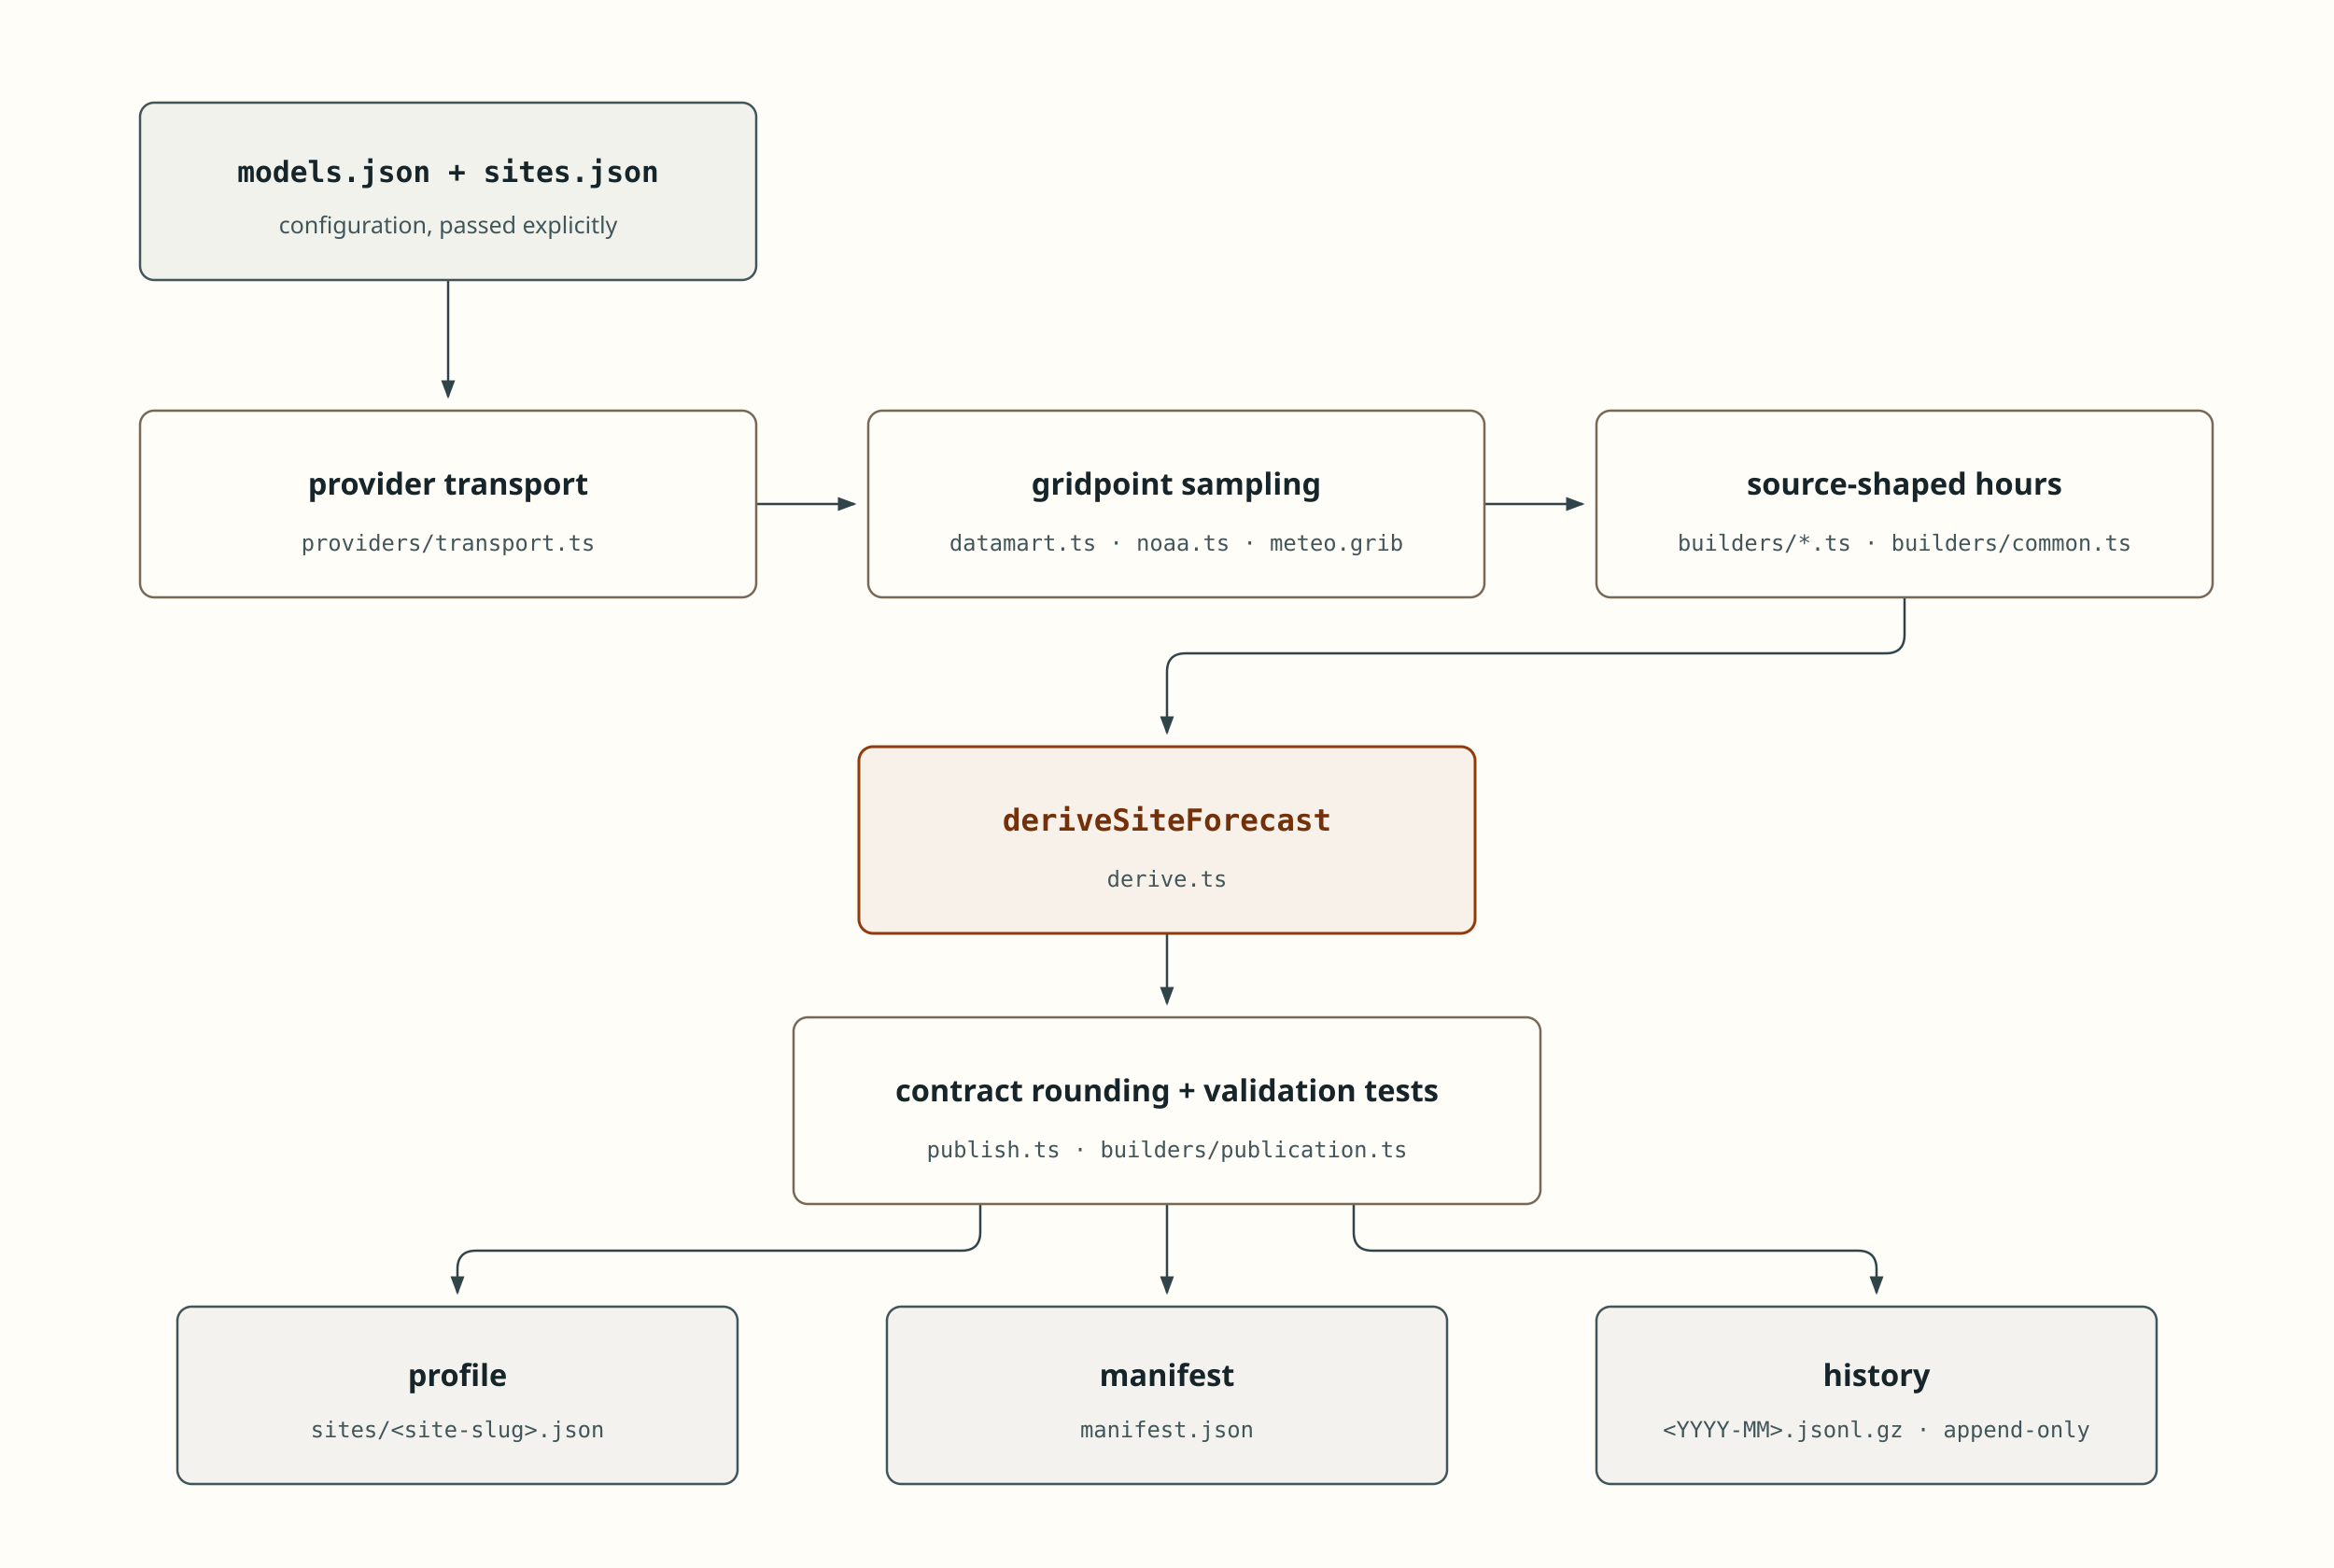
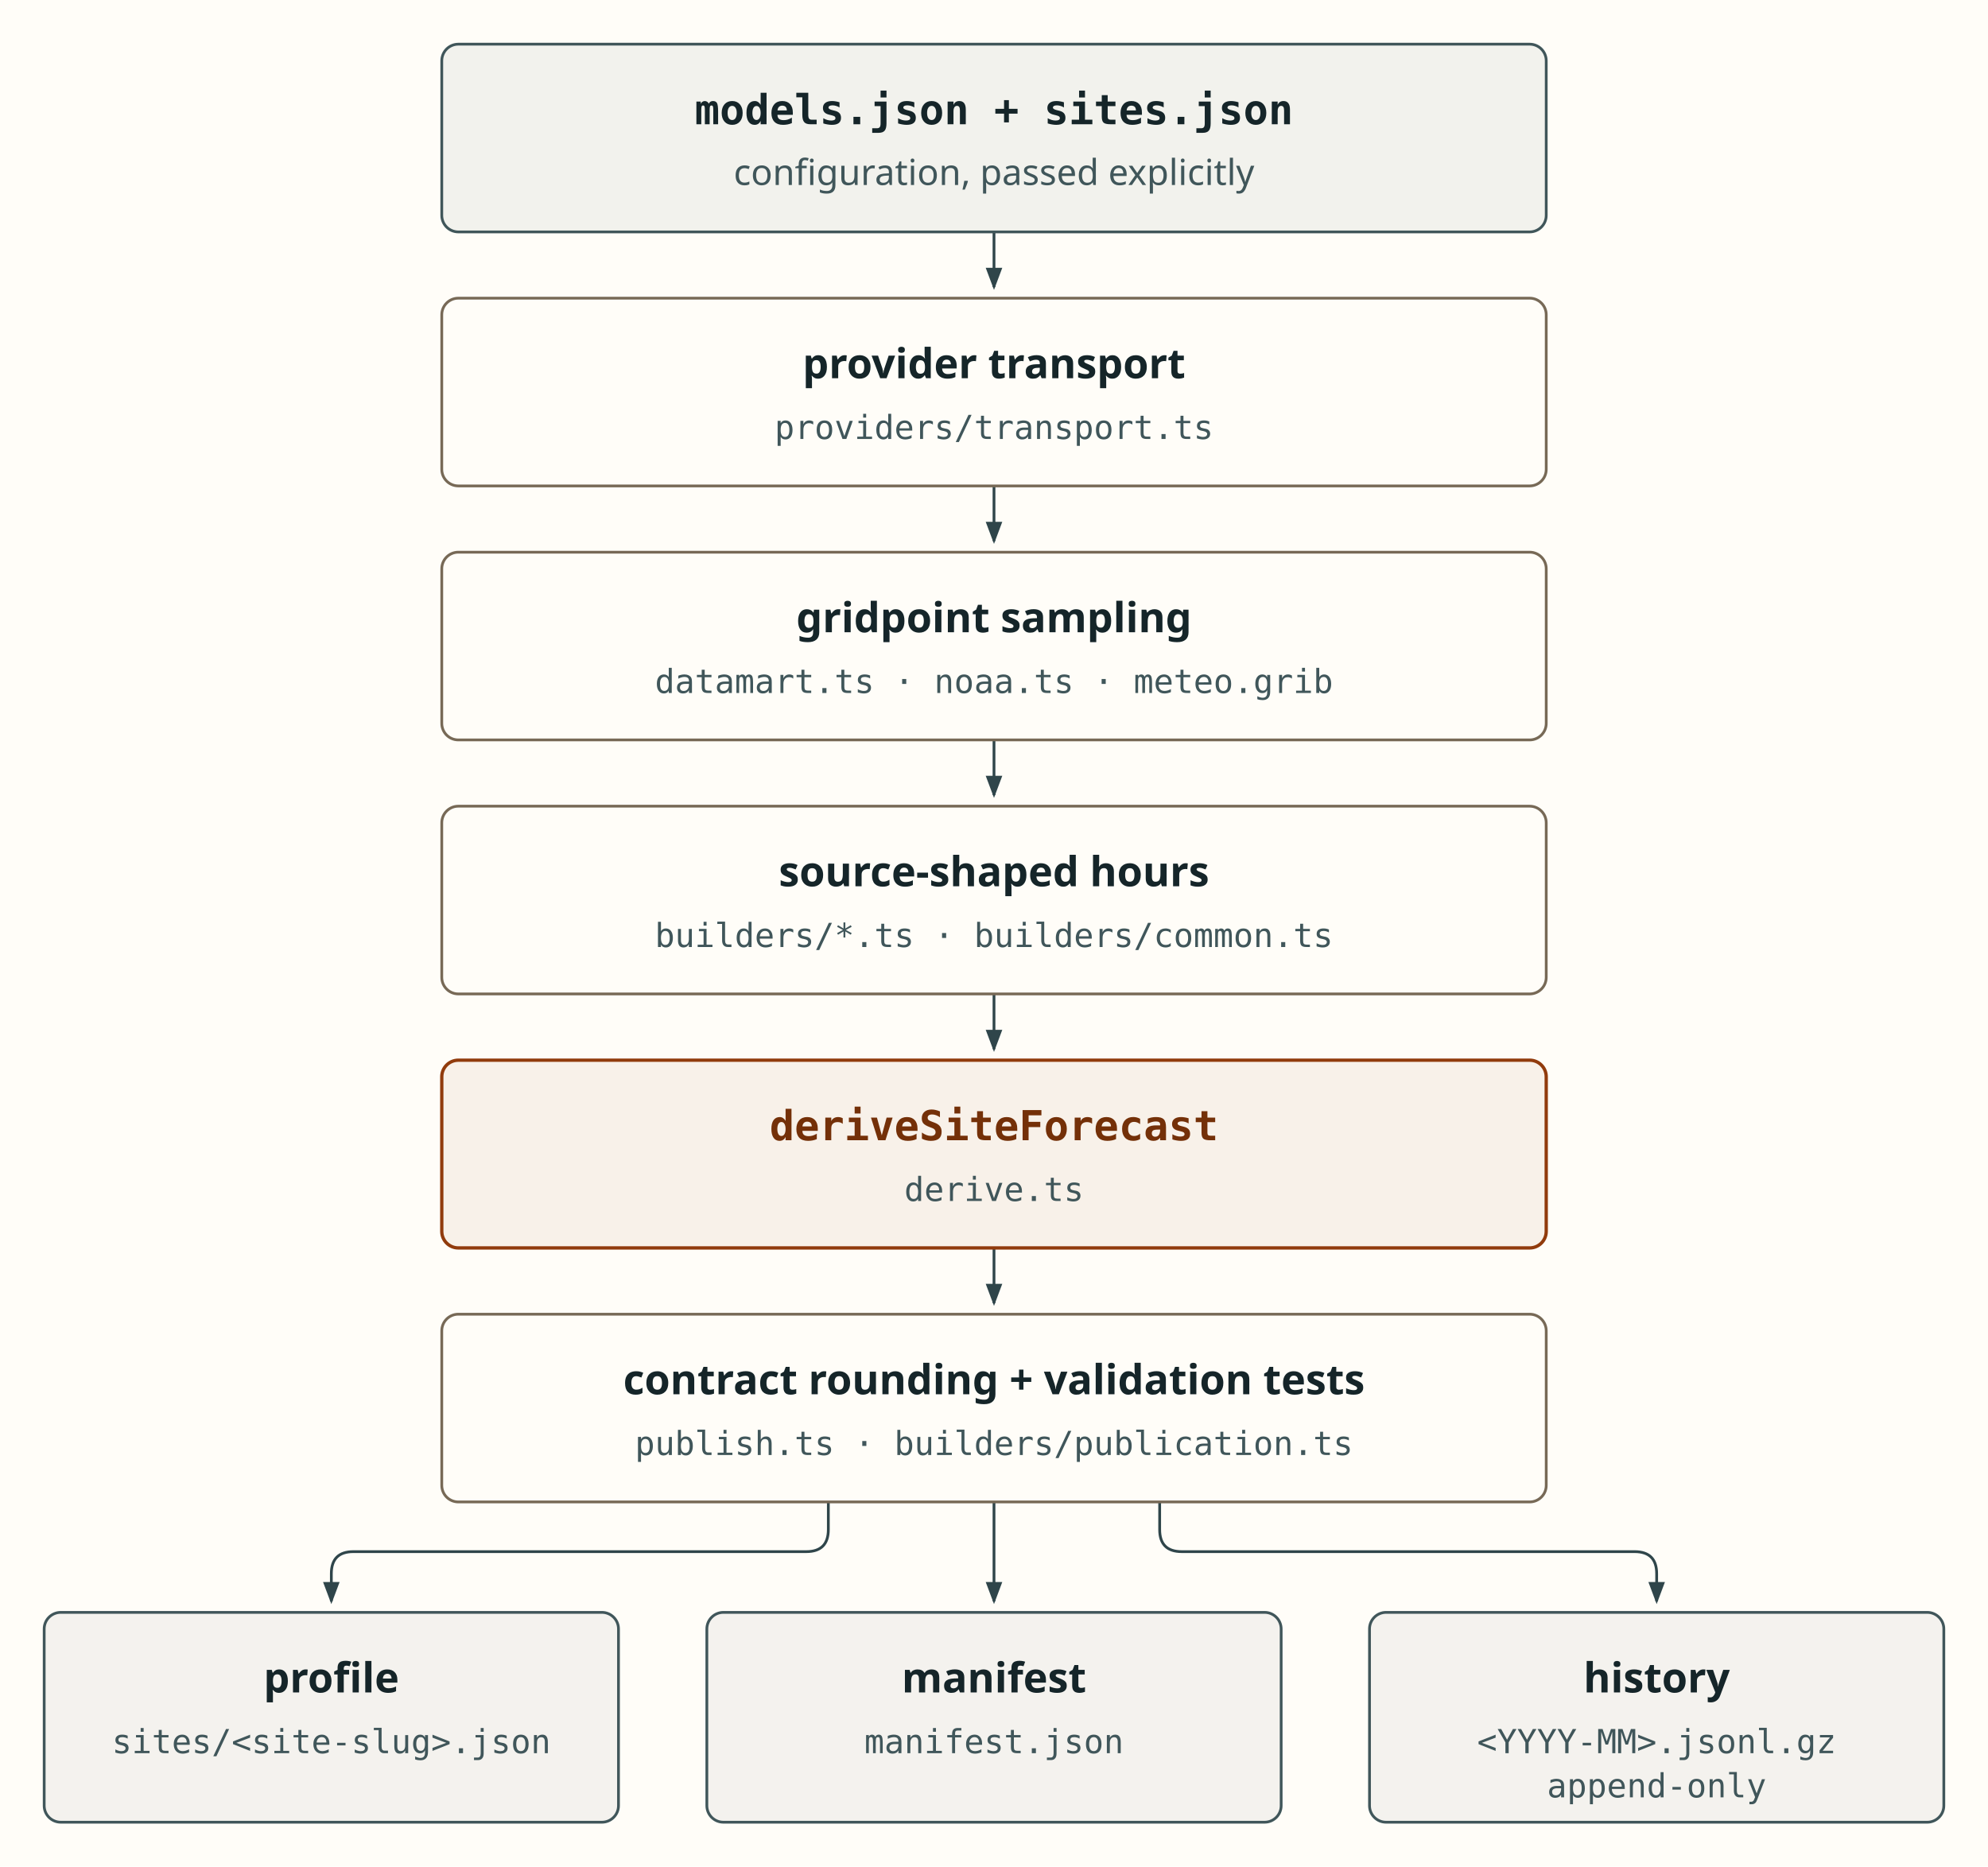
- <svg xmlns="http://www.w3.org/2000/svg" viewBox="0 0 1000 672">
+ <svg xmlns="http://www.w3.org/2000/svg" viewBox="0 0 720 676">
  <defs>
    <marker id="bstage-arrow" markerWidth="8" markerHeight="6" refX="7" refY="3" orient="auto">
      <polygon points="0 0, 8 3, 0 6" fill="#2f454a" />
    </marker>
  </defs>
-   <rect x="0" y="0" width="1000" height="672" fill="#fffdf8" />
-   <line x1="192" y1="120" x2="192" y2="170" stroke="#2f454a" stroke-width="1" marker-end="url(#bstage-arrow)" />
-   <line x1="324" y1="216" x2="366" y2="216" stroke="#2f454a" stroke-width="1" marker-end="url(#bstage-arrow)" />
-   <line x1="636" y1="216" x2="678" y2="216" stroke="#2f454a" stroke-width="1" marker-end="url(#bstage-arrow)" />
-   <path d="M 816 256 L 816 272 Q 816 280 808 280 L 508 280 Q 500 280 500 288 L 500 314" fill="none" stroke="#2f454a" stroke-width="1" marker-end="url(#bstage-arrow)" />
-   <line x1="500" y1="400" x2="500" y2="430" stroke="#2f454a" stroke-width="1" marker-end="url(#bstage-arrow)" />
-   <path d="M 420 516 L 420 528 Q 420 536 412 536 L 204 536 Q 196 536 196 544 L 196 554" fill="none" stroke="#2f454a" stroke-width="1" marker-end="url(#bstage-arrow)" />
-   <line x1="500" y1="516" x2="500" y2="554" stroke="#2f454a" stroke-width="1" marker-end="url(#bstage-arrow)" />
-   <path d="M 580 516 L 580 528 Q 580 536 588 536 L 796 536 Q 804 536 804 544 L 804 554" fill="none" stroke="#2f454a" stroke-width="1" marker-end="url(#bstage-arrow)" />
-   <rect x="60" y="44" width="264" height="76" rx="6" fill="#fffdf8" />
-   <rect x="60" y="44" width="264" height="76" rx="6" fill="rgba(47,69,74,0.06)" stroke="#40565a" stroke-width="1" />
-   <text x="192" y="78" fill="#152529" font-size="12.5" font-weight="600" font-family="'IBM Plex Mono', monospace" text-anchor="middle">models.json + sites.json</text>
-   <text x="192" y="100" fill="#40565a" font-size="10" font-family="'IBM Plex Sans', sans-serif" text-anchor="middle">configuration, passed explicitly</text>
-   <rect x="60" y="176" width="264" height="80" rx="6" fill="#fffdf8" />
-   <rect x="60" y="176" width="264" height="80" rx="6" fill="#fffdf8" stroke="#776956" stroke-width="1" />
-   <text x="192" y="212" fill="#152529" font-size="13" font-weight="600" font-family="'IBM Plex Sans', sans-serif" text-anchor="middle">provider transport</text>
-   <text x="192" y="236" fill="#40565a" font-size="9.5" font-family="'IBM Plex Mono', monospace" text-anchor="middle">providers/transport.ts</text>
-   <rect x="372" y="176" width="264" height="80" rx="6" fill="#fffdf8" />
-   <rect x="372" y="176" width="264" height="80" rx="6" fill="#fffdf8" stroke="#776956" stroke-width="1" />
-   <text x="504" y="212" fill="#152529" font-size="13" font-weight="600" font-family="'IBM Plex Sans', sans-serif" text-anchor="middle">gridpoint sampling</text>
-   <text x="504" y="236" fill="#40565a" font-size="9.5" font-family="'IBM Plex Mono', monospace" text-anchor="middle">datamart.ts · noaa.ts · meteo.grib</text>
-   <rect x="684" y="176" width="264" height="80" rx="6" fill="#fffdf8" />
-   <rect x="684" y="176" width="264" height="80" rx="6" fill="#fffdf8" stroke="#776956" stroke-width="1" />
-   <text x="816" y="212" fill="#152529" font-size="13" font-weight="600" font-family="'IBM Plex Sans', sans-serif" text-anchor="middle">source-shaped hours</text>
-   <text x="816" y="236" fill="#40565a" font-size="9.5" font-family="'IBM Plex Mono', monospace" text-anchor="middle">builders/*.ts · builders/common.ts</text>
-   <rect x="368" y="320" width="264" height="80" rx="6" fill="#fffdf8" />
-   <rect x="368" y="320" width="264" height="80" rx="6" fill="rgba(145,59,12,0.06)" stroke="#913b0c" stroke-width="1.2" />
-   <text x="500" y="356" fill="#743008" font-size="13" font-weight="600" font-family="'IBM Plex Mono', monospace" text-anchor="middle">deriveSiteForecast</text>
-   <text x="500" y="380" fill="#40565a" font-size="9.5" font-family="'IBM Plex Mono', monospace" text-anchor="middle">derive.ts</text>
-   <rect x="340" y="436" width="320" height="80" rx="6" fill="#fffdf8" />
-   <rect x="340" y="436" width="320" height="80" rx="6" fill="#fffdf8" stroke="#776956" stroke-width="1" />
-   <text x="500" y="472" fill="#152529" font-size="13" font-weight="600" font-family="'IBM Plex Sans', sans-serif" text-anchor="middle">contract rounding + validation tests</text>
-   <text x="500" y="496" fill="#40565a" font-size="9.5" font-family="'IBM Plex Mono', monospace" text-anchor="middle">publish.ts · builders/publication.ts</text>
-   <rect x="76" y="560" width="240" height="76" rx="6" fill="#fffdf8" />
-   <rect x="76" y="560" width="240" height="76" rx="6" fill="rgba(21,37,41,0.05)" stroke="#40565a" stroke-width="1" />
-   <text x="196" y="594" fill="#152529" font-size="13" font-weight="600" font-family="'IBM Plex Sans', sans-serif" text-anchor="middle">profile</text>
-   <text x="196" y="616" fill="#40565a" font-size="9.5" font-family="'IBM Plex Mono', monospace" text-anchor="middle">sites/&lt;site-slug&gt;.json</text>
-   <rect x="380" y="560" width="240" height="76" rx="6" fill="#fffdf8" />
-   <rect x="380" y="560" width="240" height="76" rx="6" fill="rgba(21,37,41,0.05)" stroke="#40565a" stroke-width="1" />
-   <text x="500" y="594" fill="#152529" font-size="13" font-weight="600" font-family="'IBM Plex Sans', sans-serif" text-anchor="middle">manifest</text>
-   <text x="500" y="616" fill="#40565a" font-size="9.5" font-family="'IBM Plex Mono', monospace" text-anchor="middle">manifest.json</text>
-   <rect x="684" y="560" width="240" height="76" rx="6" fill="#fffdf8" />
-   <rect x="684" y="560" width="240" height="76" rx="6" fill="rgba(21,37,41,0.05)" stroke="#40565a" stroke-width="1" />
-   <text x="804" y="594" fill="#152529" font-size="13" font-weight="600" font-family="'IBM Plex Sans', sans-serif" text-anchor="middle">history</text>
-   <text x="804" y="616" fill="#40565a" font-size="9.5" font-family="'IBM Plex Mono', monospace" text-anchor="middle">&lt;YYYY-MM&gt;.jsonl.gz · append-only</text>
+   <rect x="0" y="0" width="720" height="676" fill="#fffdf8" />
+   <line x1="360" y1="84" x2="360" y2="104" stroke="#2f454a" stroke-width="1" marker-end="url(#bstage-arrow)" />
+   <line x1="360" y1="176" x2="360" y2="196" stroke="#2f454a" stroke-width="1" marker-end="url(#bstage-arrow)" />
+   <line x1="360" y1="268" x2="360" y2="288" stroke="#2f454a" stroke-width="1" marker-end="url(#bstage-arrow)" />
+   <line x1="360" y1="360" x2="360" y2="380" stroke="#2f454a" stroke-width="1" marker-end="url(#bstage-arrow)" />
+   <line x1="360" y1="452" x2="360" y2="472" stroke="#2f454a" stroke-width="1" marker-end="url(#bstage-arrow)" />
+   <line x1="360" y1="544" x2="360" y2="580" stroke="#2f454a" stroke-width="1" marker-end="url(#bstage-arrow)" />
+   <path d="M 300 544 L 300 554 Q 300 562 292 562 L 128 562 Q 120 562 120 570 L 120 580" fill="none" stroke="#2f454a" stroke-width="1" marker-end="url(#bstage-arrow)" />
+   <path d="M 420 544 L 420 554 Q 420 562 428 562 L 592 562 Q 600 562 600 570 L 600 580" fill="none" stroke="#2f454a" stroke-width="1" marker-end="url(#bstage-arrow)" />
+   <rect x="160" y="16" width="400" height="68" rx="6" fill="#fffdf8" />
+   <rect x="160" y="16" width="400" height="68" rx="6" fill="rgba(47,69,74,0.06)" stroke="#40565a" stroke-width="1" />
+   <text x="360.0" y="45" fill="#152529" font-size="15" font-weight="600" font-family="'IBM Plex Mono', monospace" text-anchor="middle">models.json + sites.json</text>
+   <text x="360.0" y="67" fill="#40565a" font-size="13" font-family="'IBM Plex Sans', sans-serif" text-anchor="middle">configuration, passed explicitly</text>
+   <rect x="160" y="108" width="400" height="68" rx="6" fill="#fffdf8" />
+   <rect x="160" y="108" width="400" height="68" rx="6" fill="#fffdf8" stroke="#776956" stroke-width="1" />
+   <text x="360.0" y="137" fill="#152529" font-size="15" font-weight="600" font-family="'IBM Plex Sans', sans-serif" text-anchor="middle">provider transport</text>
+   <text x="360.0" y="159" fill="#40565a" font-size="12" font-family="'IBM Plex Mono', monospace" text-anchor="middle">providers/transport.ts</text>
+   <rect x="160" y="200" width="400" height="68" rx="6" fill="#fffdf8" />
+   <rect x="160" y="200" width="400" height="68" rx="6" fill="#fffdf8" stroke="#776956" stroke-width="1" />
+   <text x="360.0" y="229" fill="#152529" font-size="15" font-weight="600" font-family="'IBM Plex Sans', sans-serif" text-anchor="middle">gridpoint sampling</text>
+   <text x="360.0" y="251" fill="#40565a" font-size="12" font-family="'IBM Plex Mono', monospace" text-anchor="middle">datamart.ts · noaa.ts · meteo.grib</text>
+   <rect x="160" y="292" width="400" height="68" rx="6" fill="#fffdf8" />
+   <rect x="160" y="292" width="400" height="68" rx="6" fill="#fffdf8" stroke="#776956" stroke-width="1" />
+   <text x="360.0" y="321" fill="#152529" font-size="15" font-weight="600" font-family="'IBM Plex Sans', sans-serif" text-anchor="middle">source-shaped hours</text>
+   <text x="360.0" y="343" fill="#40565a" font-size="12" font-family="'IBM Plex Mono', monospace" text-anchor="middle">builders/*.ts · builders/common.ts</text>
+   <rect x="160" y="384" width="400" height="68" rx="6" fill="#fffdf8" />
+   <rect x="160" y="384" width="400" height="68" rx="6" fill="rgba(145,59,12,0.06)" stroke="#913b0c" stroke-width="1.2" />
+   <text x="360.0" y="413" fill="#743008" font-size="15" font-weight="600" font-family="'IBM Plex Mono', monospace" text-anchor="middle">deriveSiteForecast</text>
+   <text x="360.0" y="435" fill="#40565a" font-size="12" font-family="'IBM Plex Mono', monospace" text-anchor="middle">derive.ts</text>
+   <rect x="160" y="476" width="400" height="68" rx="6" fill="#fffdf8" />
+   <rect x="160" y="476" width="400" height="68" rx="6" fill="#fffdf8" stroke="#776956" stroke-width="1" />
+   <text x="360.0" y="505" fill="#152529" font-size="15" font-weight="600" font-family="'IBM Plex Sans', sans-serif" text-anchor="middle">contract rounding + validation tests</text>
+   <text x="360.0" y="527" fill="#40565a" font-size="12" font-family="'IBM Plex Mono', monospace" text-anchor="middle">publish.ts · builders/publication.ts</text>
+   <rect x="16" y="584" width="208" height="76" rx="6" fill="#fffdf8" />
+   <rect x="16" y="584" width="208" height="76" rx="6" fill="rgba(21,37,41,0.05)" stroke="#40565a" stroke-width="1" />
+   <text x="120.0" y="613" fill="#152529" font-size="15" font-weight="600" font-family="'IBM Plex Sans', sans-serif" text-anchor="middle">profile</text>
+   <text x="120.0" y="635" fill="#40565a" font-size="12" font-family="'IBM Plex Mono', monospace" text-anchor="middle">sites/&lt;site-slug&gt;.json</text>
+   <rect x="256" y="584" width="208" height="76" rx="6" fill="#fffdf8" />
+   <rect x="256" y="584" width="208" height="76" rx="6" fill="rgba(21,37,41,0.05)" stroke="#40565a" stroke-width="1" />
+   <text x="360.0" y="613" fill="#152529" font-size="15" font-weight="600" font-family="'IBM Plex Sans', sans-serif" text-anchor="middle">manifest</text>
+   <text x="360.0" y="635" fill="#40565a" font-size="12" font-family="'IBM Plex Mono', monospace" text-anchor="middle">manifest.json</text>
+   <rect x="496" y="584" width="208" height="76" rx="6" fill="#fffdf8" />
+   <rect x="496" y="584" width="208" height="76" rx="6" fill="rgba(21,37,41,0.05)" stroke="#40565a" stroke-width="1" />
+   <text x="600.0" y="613" fill="#152529" font-size="15" font-weight="600" font-family="'IBM Plex Sans', sans-serif" text-anchor="middle">history</text>
+   <text x="600.0" y="635" fill="#40565a" font-size="12" font-family="'IBM Plex Mono', monospace" text-anchor="middle">&lt;YYYY-MM&gt;.jsonl.gz</text>
+   <text x="600.0" y="651" fill="#40565a" font-size="12" font-family="'IBM Plex Mono', monospace" text-anchor="middle">append-only</text>
</svg>
